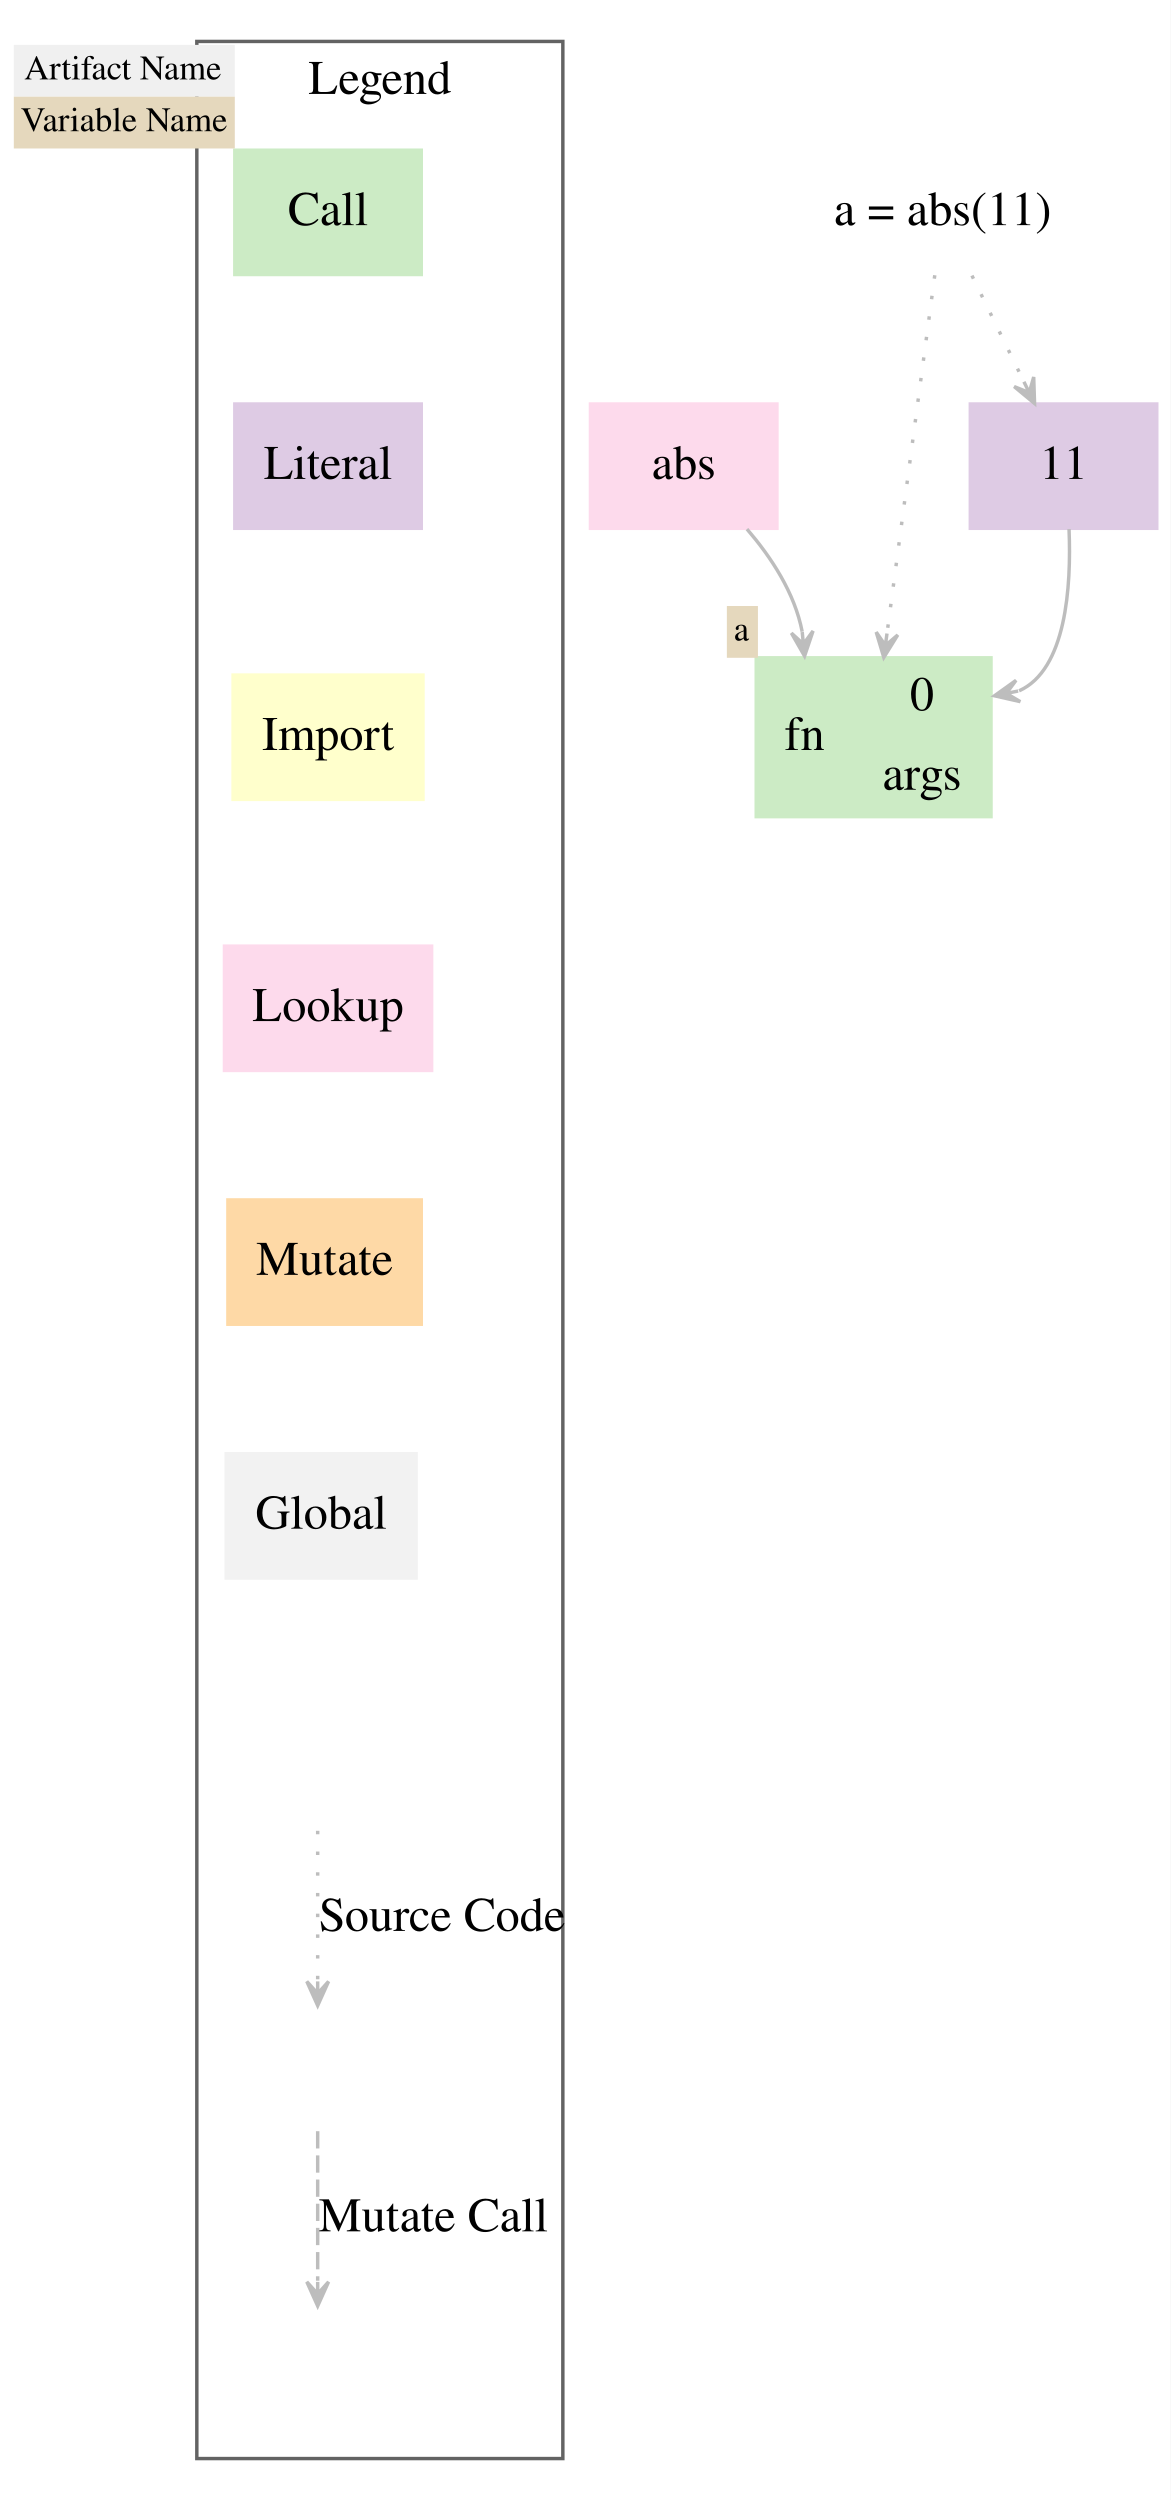
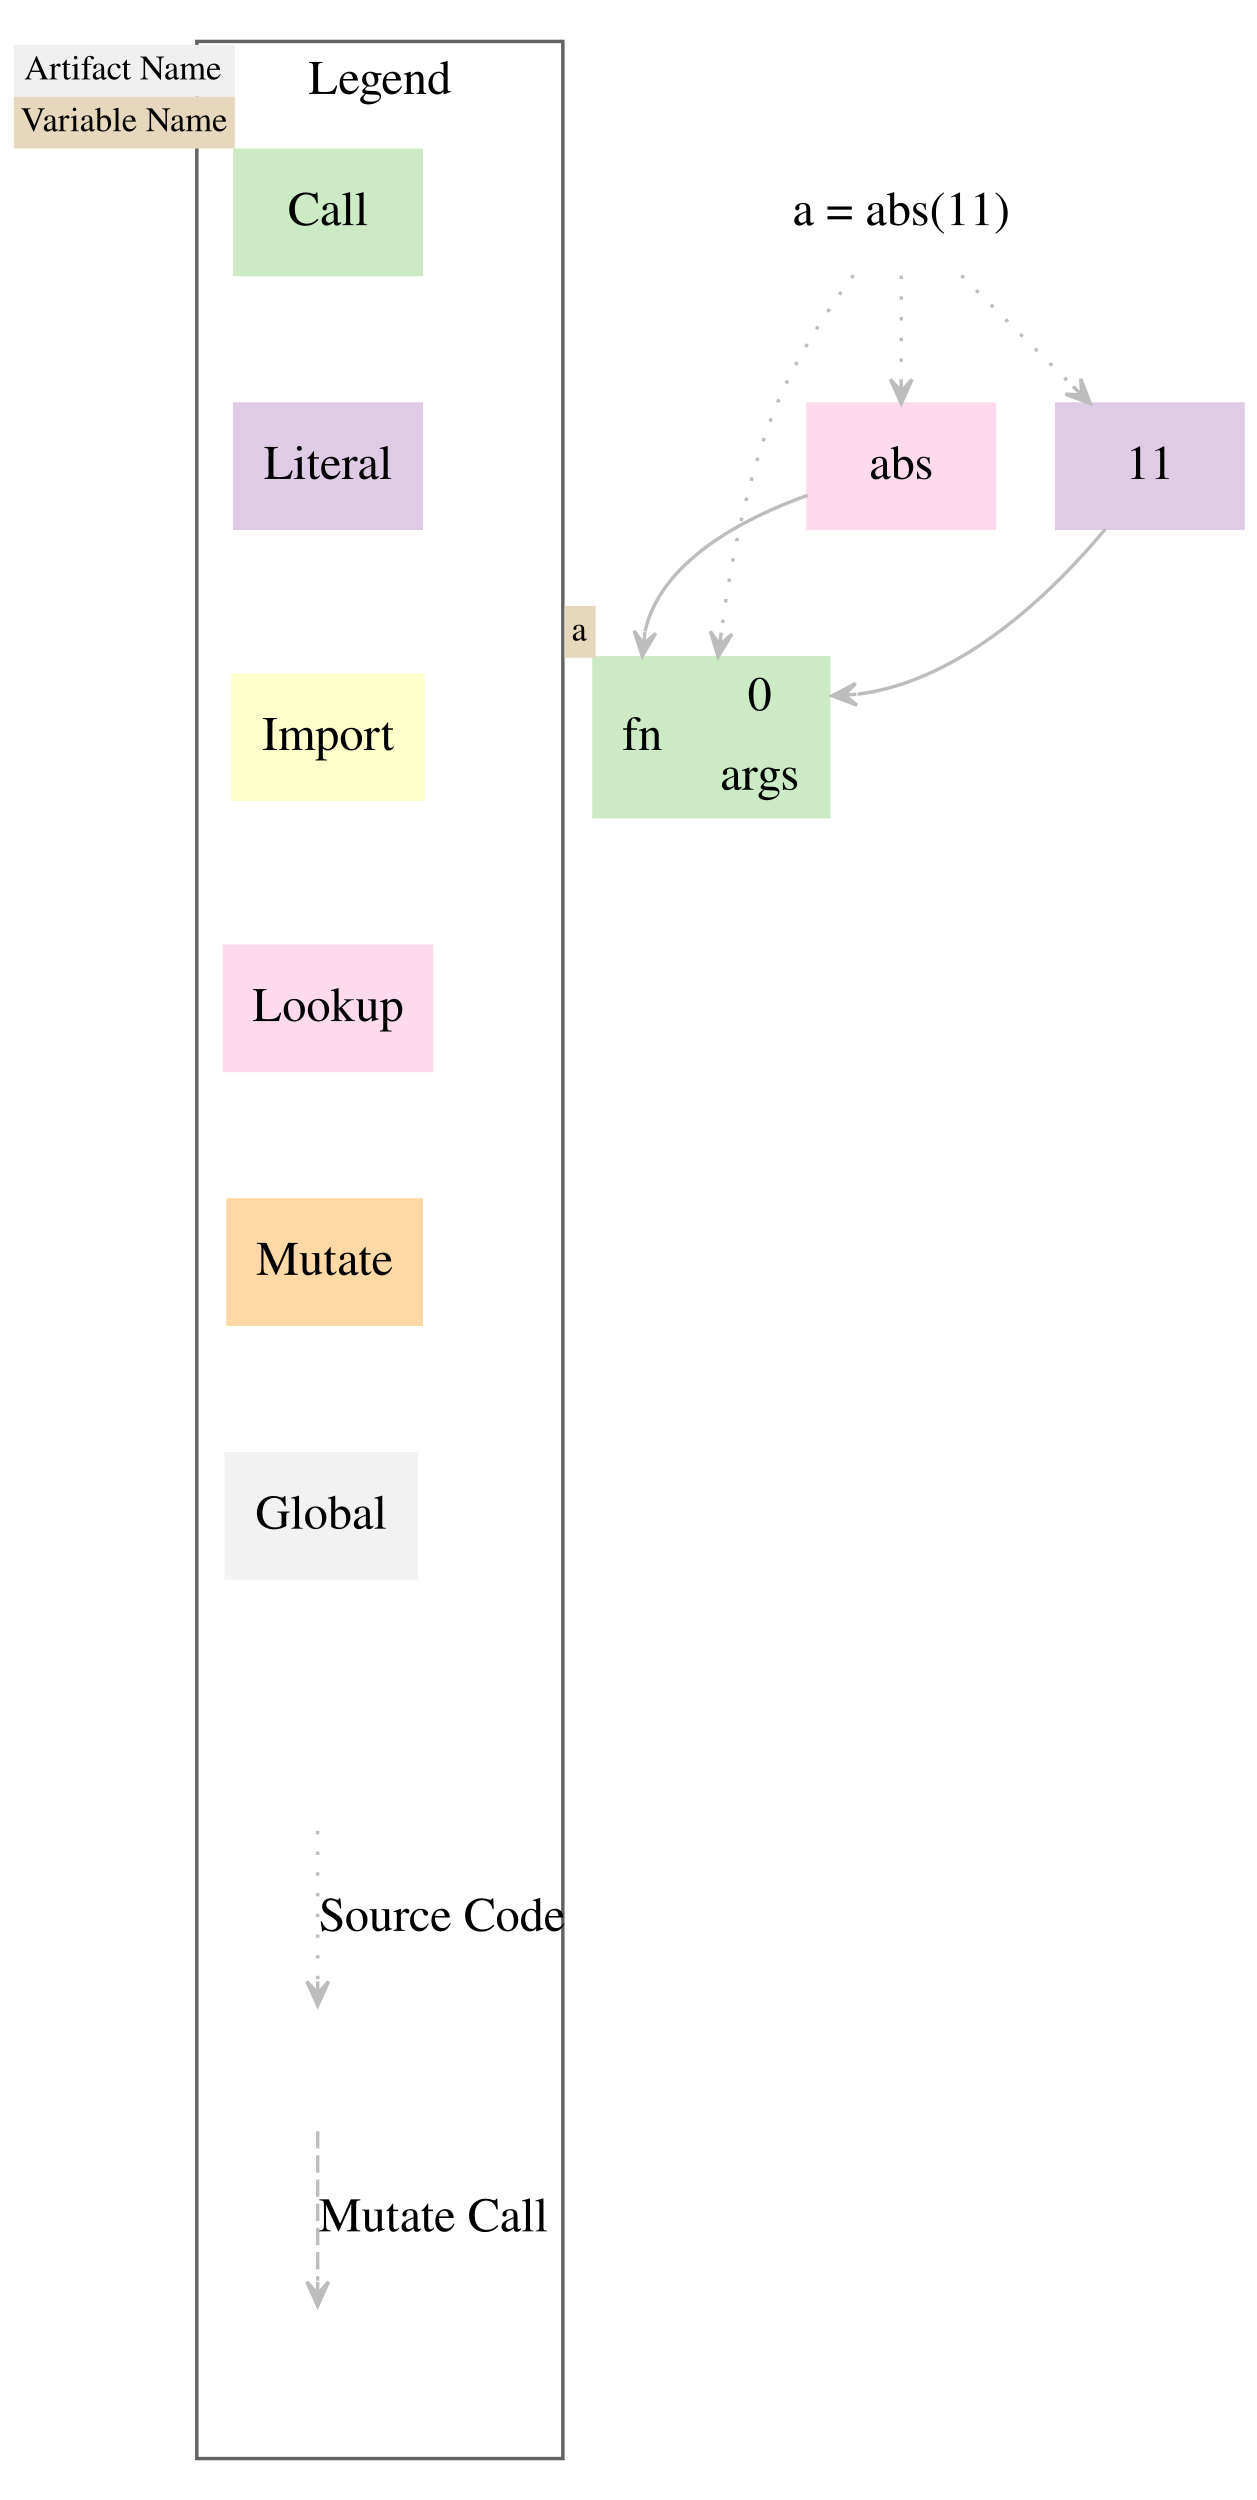
- <svg xmlns="http://www.w3.org/2000/svg" width="339pt" height="724pt" viewBox="0.00 0.00 339.00 724.00">
+ <svg xmlns="http://www.w3.org/2000/svg" width="364pt" height="724pt" viewBox="0.00 0.00 364.00 724.00">
  <g id="graph0" class="graph" transform="scale(1 1) rotate(0) translate(4 720)">
-     <polygon fill="white" stroke="transparent" points="-4,4 -4,-720 335,-720 335,4 -4,4" />
+     <polygon fill="white" stroke="transparent" points="-4,4 -4,-720 360,-720 360,4 -4,4" />
    <g id="clust1" class="cluster">
      <polygon fill="none" stroke="#636363" points="53,-8 53,-708 159,-708 159,-8 53,-8" />
      <text text-anchor="middle" x="106" y="-692.8" font-family="Times,serif" font-size="14.00">Legend</text>
    </g>
    <g id="node1" class="node">
      <polygon fill="#ccebc5" stroke="#ccebc5" points="64,-640.5 64,-676.5 118,-676.5 118,-640.5 64,-640.5" />
      <text text-anchor="middle" x="91" y="-654.8" font-family="Times,serif" font-size="14.00">Call</text>
      <polygon fill="#f0f0f0" stroke="transparent" points="0,-692 0,-707 64,-707 64,-692 0,-692" />
      <text text-anchor="start" x="3" y="-697" font-family="Times,serif" font-size="10.00">Artifact Name</text>
      <polygon fill="#e5d8bd" stroke="transparent" points="0,-677 0,-692 64,-692 64,-677 0,-677" />
      <text text-anchor="start" x="2" y="-682" font-family="Times,serif" font-size="10.00">Variable Name</text>
    </g>
    <g id="node2" class="node">
      <polygon fill="#decbe4" stroke="#decbe4" points="118,-603 64,-603 64,-567 118,-567 118,-603" />
      <text text-anchor="middle" x="91" y="-581.3" font-family="Times,serif" font-size="14.00">Literal</text>
    </g>
    <g id="node3" class="node">
      <polygon fill="#ffffcc" stroke="#ffffcc" points="118.5,-524.5 63.5,-524.5 63.5,-488.5 118.5,-488.5 118.5,-524.5" />
      <text text-anchor="middle" x="91" y="-502.8" font-family="Times,serif" font-size="14.00">Import</text>
    </g>
    <g id="node4" class="node">
      <polygon fill="#fddaec" stroke="#fddaec" points="121,-446 61,-446 61,-410 121,-410 121,-446" />
      <text text-anchor="middle" x="91" y="-424.3" font-family="Times,serif" font-size="14.00">Lookup</text>
    </g>
    <g id="node5" class="node">
      <polygon fill="#fed9a6" stroke="#fed9a6" points="62,-336.5 62,-372.5 118,-372.5 118,-336.5 62,-336.5" />
      <text text-anchor="middle" x="90" y="-350.8" font-family="Times,serif" font-size="14.00">Mutate</text>
    </g>
    <g id="node6" class="node">
      <polygon fill="#f2f2f2" stroke="#f2f2f2" points="116.5,-299 61.5,-299 61.5,-263 116.5,-263 116.5,-299" />
      <text text-anchor="middle" x="89" y="-277.3" font-family="Times,serif" font-size="14.00">Global</text>
    </g>
    <g id="edge7" class="edge">
      <path fill="none" stroke="#bdbdbd" stroke-dasharray="1,5" d="M88,-189.8C88,-177.36 88,-160.36 88,-146.5" />
      <polygon fill="#bdbdbd" stroke="#bdbdbd" points="88,-139.18 91.15,-146.18 88,-142.68 88,-146.18 88,-146.18 88,-146.18 88,-142.68 84.85,-146.18 88,-139.18 88,-139.18" />
      <text text-anchor="middle" x="124" y="-160.8" font-family="Times,serif" font-size="14.00">Source Code</text>
    </g>
    <g id="edge8" class="edge">
      <path fill="none" stroke="#bdbdbd" stroke-dasharray="5,2" d="M88,-102.8C88,-90.36 88,-73.36 88,-59.5" />
      <polygon fill="#bdbdbd" stroke="#bdbdbd" points="88,-52.18 91.15,-59.18 88,-55.68 88,-59.18 88,-59.18 88,-59.18 88,-55.68 84.85,-59.18 88,-52.18 88,-52.18" />
      <text text-anchor="middle" x="121.5" y="-73.8" font-family="Times,serif" font-size="14.00">Mutate Call</text>
    </g>
    <g id="node10" class="node">
-       <polygon fill="#decbe4" stroke="#decbe4" points="331,-603 277,-603 277,-567 331,-567 331,-603" />
-       <text text-anchor="middle" x="304" y="-581.3" font-family="Times,serif" font-size="14.00">11</text>
+       <polygon fill="#decbe4" stroke="#decbe4" points="356,-603 302,-603 302,-567 356,-567 356,-603" />
+       <text text-anchor="middle" x="329" y="-581.3" font-family="Times,serif" font-size="14.00">11</text>
    </g>
    <g id="node12" class="node">
-       <polygon fill="#ccebc5" stroke="#ccebc5" points="215,-483.5 215,-529.5 283,-529.5 283,-483.5 215,-483.5" />
-       <text text-anchor="middle" x="229" y="-502.8" font-family="Times,serif" font-size="14.00">fn</text>
-       <polyline fill="none" stroke="#ccebc5" points="243,-483.5 243,-529.5 " />
-       <text text-anchor="middle" x="263" y="-514.3" font-family="Times,serif" font-size="14.00">0</text>
-       <polyline fill="none" stroke="#ccebc5" points="243,-506.5 283,-506.5 " />
-       <text text-anchor="middle" x="263" y="-491.3" font-family="Times,serif" font-size="14.00">args</text>
-       <polygon fill="#e5d8bd" stroke="transparent" points="206.5,-529.5 206.5,-544.5 215.5,-544.5 215.5,-529.5 206.5,-529.5" />
-       <text text-anchor="start" x="208.5" y="-534.5" font-family="Times,serif" font-size="10.00">a</text>
+       <polygon fill="#ccebc5" stroke="#ccebc5" points="168,-483.5 168,-529.5 236,-529.5 236,-483.5 168,-483.5" />
+       <text text-anchor="middle" x="182" y="-502.8" font-family="Times,serif" font-size="14.00">fn</text>
+       <polyline fill="none" stroke="#ccebc5" points="196,-483.5 196,-529.5 " />
+       <text text-anchor="middle" x="216" y="-514.3" font-family="Times,serif" font-size="14.00">0</text>
+       <polyline fill="none" stroke="#ccebc5" points="196,-506.5 236,-506.5 " />
+       <text text-anchor="middle" x="216" y="-491.3" font-family="Times,serif" font-size="14.00">args</text>
+       <polygon fill="#e5d8bd" stroke="transparent" points="159.5,-529.5 159.5,-544.5 168.5,-544.5 168.5,-529.5 159.5,-529.5" />
+       <text text-anchor="start" x="161.5" y="-534.5" font-family="Times,serif" font-size="10.00">a</text>
    </g>
    <g id="edge10" class="edge">
-       <path fill="none" stroke="#bdbdbd" d="M305.59,-566.79C306.29,-549.96 304.74,-526.01 291.13,-519.94" />
-       <polygon fill="#bdbdbd" stroke="#bdbdbd" points="284,-518.5 291.48,-516.8 287.43,-519.19 290.86,-519.88 290.86,-519.88 290.86,-519.88 287.43,-519.19 290.24,-522.97 284,-518.5 284,-518.5" />
+       <path fill="none" stroke="#bdbdbd" d="M316.11,-566.79C301.16,-548.82 274.66,-522.74 244.36,-518.96" />
+       <polygon fill="#bdbdbd" stroke="#bdbdbd" points="237,-518.5 244.18,-515.79 240.49,-518.72 243.99,-518.94 243.99,-518.94 243.99,-518.94 240.49,-518.72 243.79,-522.08 237,-518.5 237,-518.5" />
    </g>
    <g id="node11" class="node">
-       <polygon fill="#fddaec" stroke="#fddaec" points="221,-603 167,-603 167,-567 221,-567 221,-603" />
-       <text text-anchor="middle" x="194" y="-581.3" font-family="Times,serif" font-size="14.00">abs</text>
+       <polygon fill="#fddaec" stroke="#fddaec" points="284,-603 230,-603 230,-567 284,-567 284,-603" />
+       <text text-anchor="middle" x="257" y="-581.3" font-family="Times,serif" font-size="14.00">abs</text>
    </g>
    <g id="edge9" class="edge">
-       <path fill="none" stroke="#bdbdbd" d="M212.32,-566.78C219.33,-558.64 226.17,-548.26 228.31,-537.06" />
-       <polygon fill="#bdbdbd" stroke="#bdbdbd" points="229,-530 231.46,-537.27 228.66,-533.48 228.32,-536.97 228.32,-536.97 228.32,-536.97 228.66,-533.48 225.19,-536.66 229,-530 229,-530" />
+       <path fill="none" stroke="#bdbdbd" d="M229.92,-576.58C210.62,-569.64 187.32,-557.26 182.79,-537.13" />
+       <polygon fill="#bdbdbd" stroke="#bdbdbd" points="182,-530 185.9,-536.61 182.38,-533.48 182.77,-536.96 182.77,-536.96 182.77,-536.96 182.38,-533.48 179.64,-537.3 182,-530 182,-530" />
    </g>
    <g id="node13" class="node">
-       <text text-anchor="middle" x="269" y="-654.8" font-family="Times,serif" font-size="14.00">a = abs(11)</text>
+       <text text-anchor="middle" x="257" y="-654.8" font-family="Times,serif" font-size="14.00">a = abs(11)</text>
    </g>
    <g id="edge11" class="edge">
-       <path fill="none" stroke="#bdbdbd" stroke-dasharray="1,5" d="M277.47,-640.19C281.99,-630.97 287.6,-619.49 292.51,-609.48" />
-       <polygon fill="#bdbdbd" stroke="#bdbdbd" points="295.61,-603.15 295.36,-610.82 294.07,-606.29 292.53,-609.44 292.53,-609.44 292.53,-609.44 294.07,-606.29 289.7,-608.05 295.61,-603.15 295.61,-603.15" />
+       <path fill="none" stroke="#bdbdbd" stroke-dasharray="1,5" d="M274.43,-640.19C284.07,-630.62 296.16,-618.62 306.5,-608.34" />
+       <polygon fill="#bdbdbd" stroke="#bdbdbd" points="311.73,-603.15 308.98,-610.32 309.25,-605.62 306.76,-608.08 306.76,-608.08 306.76,-608.08 309.25,-605.62 304.54,-605.85 311.73,-603.15 311.73,-603.15" />
    </g>
    <g id="edge12" class="edge">
-       <path fill="none" stroke="#bdbdbd" stroke-dasharray="1,5" d="M266.71,-640.29C263.33,-615 257,-567.46 252.89,-536.66" />
-       <polygon fill="#bdbdbd" stroke="#bdbdbd" points="251.95,-529.6 255.99,-536.12 252.41,-533.06 252.87,-536.53 252.87,-536.53 252.87,-536.53 252.41,-533.06 249.75,-536.95 251.95,-529.6 251.95,-529.6" />
+       <path fill="none" stroke="#bdbdbd" stroke-dasharray="1,5" d="M257,-640.19C257,-631.23 257,-620.15 257,-610.34" />
+       <polygon fill="#bdbdbd" stroke="#bdbdbd" points="257,-603.15 260.15,-610.15 257,-606.65 257,-610.15 257,-610.15 257,-610.15 257,-606.65 253.85,-610.15 257,-603.15 257,-603.15" />
+     </g>
+     <g id="edge13" class="edge">
+       <path fill="none" stroke="#bdbdbd" stroke-dasharray="1,5" d="M243.14,-640.32C235.52,-630.05 226.52,-616.42 221,-603 212.28,-581.79 207.47,-556.24 204.87,-536.9" />
+       <polygon fill="#bdbdbd" stroke="#bdbdbd" points="203.98,-529.82 207.97,-536.37 204.41,-533.29 204.85,-536.77 204.85,-536.77 204.85,-536.77 204.41,-533.29 201.72,-537.16 203.98,-529.82 203.98,-529.82" />
    </g>
  </g>
</svg>
